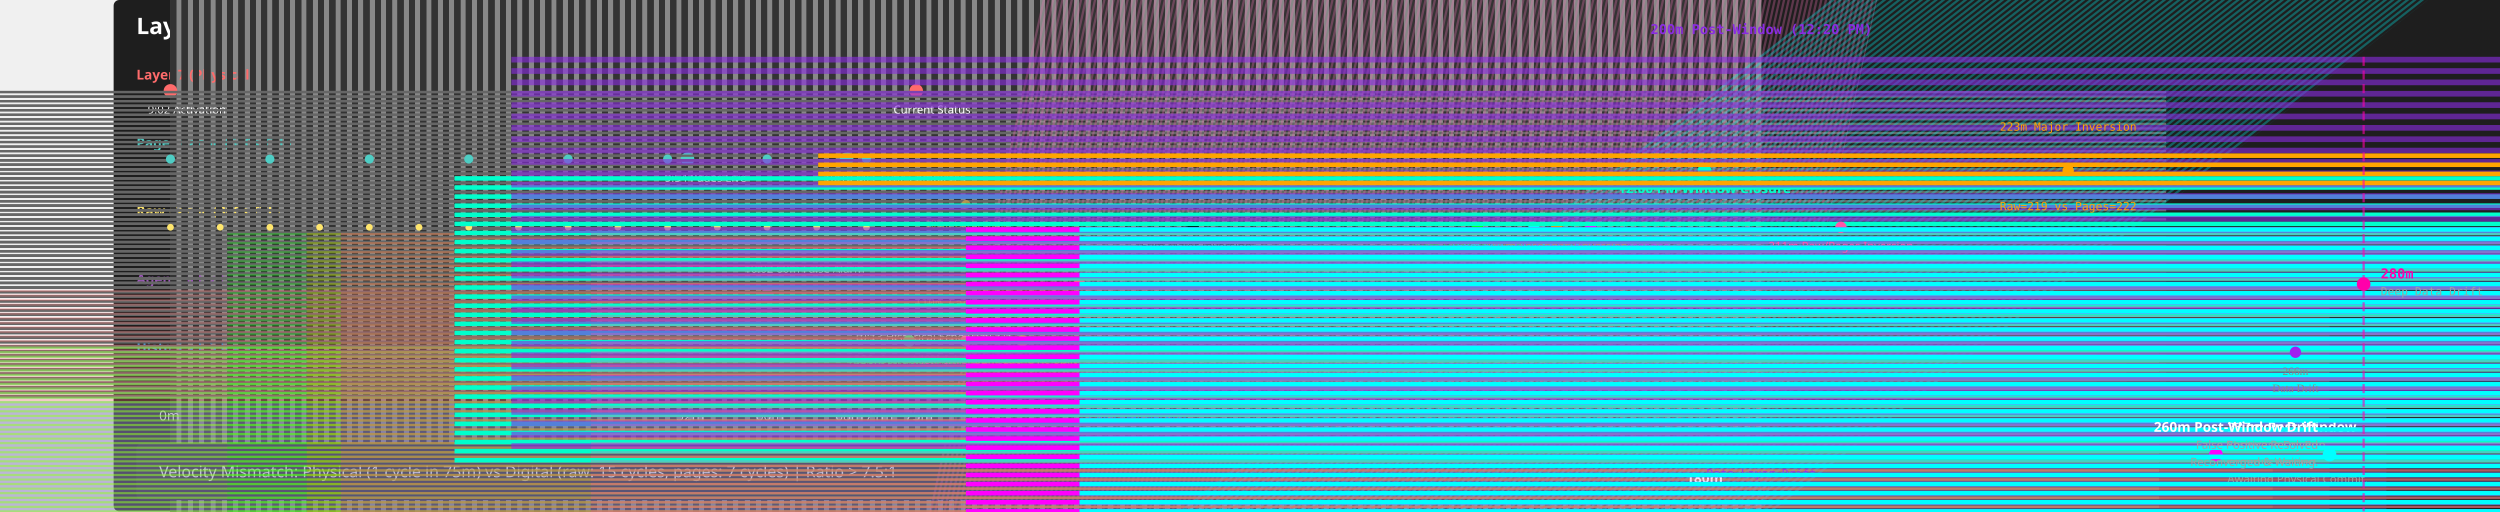
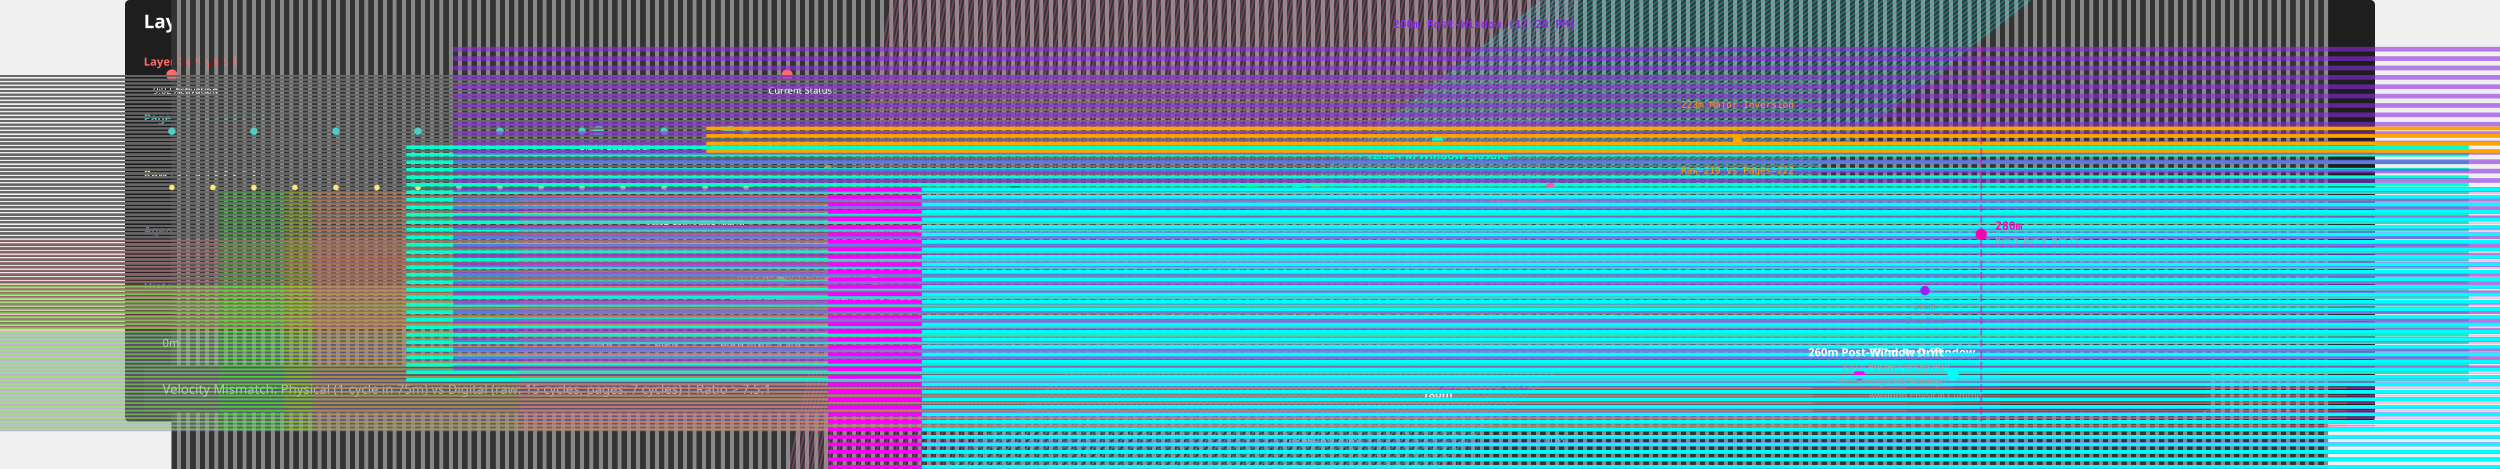
- <svg xmlns="http://www.w3.org/2000/svg" baseProfile="full" height="450" version="1.1" width="2200" viewBox="0 0 2000 450">
+ <svg xmlns="http://www.w3.org/2000/svg" baseProfile="full" height="450" version="1.1" width="2400" viewBox="0 0 2400 500">
  <defs />
-   <rect fill="#1e1e1e" height="450" rx="5" ry="5" width="2200" viewBox="0 0 2000 450" x="0" y="0" />
+   <rect fill="#1e1e1e" height="450" rx="5" ry="5" width="2400" x="0" y="0" />
  <text fill="#ffffff" font-family="sans-serif" font-size="20px" font-weight="bold" x="20" y="30">Layer 7 Physical Constraint Timeline</text>
-   <line stroke="#888888" stroke-width="2200" x1="50" x2="1450" y1="350" y2="350" />
+   <line stroke="#888888" stroke-width="2200" x1="50" x2="2350" y1="350" y2="350" />
  <text fill="#ff6b6b" font-family="sans-serif" font-size="12px" font-weight="bold" x="20" y="70">Layer 7 (Physical)</text>
-   <line stroke="#333333" stroke-dasharray="5,5" stroke-width="2200" x1="50" x2="1450" y1="80" y2="80" />
+   <line stroke="#333333" stroke-dasharray="5,5" stroke-width="2200" x1="50" x2="2350" y1="80" y2="80" />
  <text fill="#4ecdc4" font-family="sans-serif" font-size="12px" font-weight="bold" x="20" y="130">Pages Cache (600s TTL)</text>
-   <line stroke="#333333" stroke-dasharray="5,5" stroke-width="2200" x1="50" x2="1450" y1="140" y2="140" />
+   <line stroke="#333333" stroke-dasharray="5,5" stroke-width="2200" x1="50" x2="2350" y1="140" y2="140" />
  <text fill="#ffe66d" font-family="sans-serif" font-size="12px" font-weight="bold" x="20" y="190">Raw Cache (300s TTL)</text>
-   <line stroke="#333333" stroke-dasharray="5,5" stroke-width="2200" x1="50" x2="1450" y1="200" y2="200" />
+   <line stroke="#333333" stroke-dasharray="5,5" stroke-width="2200" x1="50" x2="2350" y1="200" y2="200" />
  <text fill="#9b59b6" font-family="sans-serif" font-size="12px" font-weight="bold" x="20" y="250">Agent Activity</text>
-   <line stroke="#333333" stroke-dasharray="5,5" stroke-width="2200" x1="50" x2="1450" y1="260" y2="260" />
+   <line stroke="#333333" stroke-dasharray="5,5" stroke-width="2200" x1="50" x2="2350" y1="260" y2="260" />
  <text fill="#3498db" font-family="sans-serif" font-size="12px" font-weight="bold" x="20" y="310">Historical Echoes</text>
-   <line stroke="#333333" stroke-dasharray="5,5" stroke-width="2200" x1="50" x2="1450" y1="320" y2="320" />
+   <line stroke="#333333" stroke-dasharray="5,5" stroke-width="2200" x1="50" x2="2350" y1="320" y2="320" />
  <circle cx="50.0" cy="80" fill="#ff6b6b" r="6" />
  <line stroke="#666666" stroke-dasharray="2,2" stroke-width="2200" x1="50.0" x2="50.0" y1="80" y2="350" />
  <text fill="#ffffff" font-family="sans-serif" font-size="12px" x="40.0" y="370">0m</text>
  <text fill="#ffffff" font-family="sans-serif" font-size="10px" x="30.0" y="100">9:02 Activation</text>
  <circle cx="505.0" cy="140" fill="#4ecdc4" r="6" />
  <line stroke="#666666" stroke-dasharray="2,2" stroke-width="2200" x1="505.0" x2="505.0" y1="140" y2="350" />
  <text fill="#ffffff" font-family="sans-serif" font-size="12px" x="495.0" y="370">52m</text>
  <text fill="#ffffff" font-family="sans-serif" font-size="10px" x="485.0" y="160">9:54 Pages Live</text>
  <circle cx="575.0" cy="260" fill="#9b59b6" r="6" />
  <line stroke="#666666" stroke-dasharray="2,2" stroke-width="2200" x1="575.0" x2="575.0" y1="260" y2="350" />
  <text fill="#ffffff" font-family="sans-serif" font-size="12px" x="565.0" y="370">60m</text>
  <text fill="#ffffff" font-family="sans-serif" font-size="10px" x="555.0" y="240">10:02 60m False Alarm</text>
  <circle cx="645.0" cy="140" fill="#4ecdc4" r="6" />
  <line stroke="#666666" stroke-dasharray="2,2" stroke-width="2200" x1="645.0" x2="645.0" y1="140" y2="350" />
  <text fill="#ffffff" font-family="sans-serif" font-size="12px" x="635.0" y="370">68m</text>
  <text fill="#ffffff" font-family="sans-serif" font-size="10px" x="625.0" y="160">10:10 MLF Sync Completes</text>
  <circle cx="671.25" cy="320" fill="#3498db" r="6" />
  <line stroke="#666666" stroke-dasharray="2,2" stroke-width="2200" x1="671.25" x2="671.25" y1="320" y2="350" />
  <text fill="#ffffff" font-family="sans-serif" font-size="12px" x="661.25" y="370">71m</text>
  <text fill="#ffffff" font-family="sans-serif" font-size="10px" x="651.25" y="300">10:13 Historical Echo (Day 71)</text>
  <circle cx="706.25" cy="80" fill="#ff6b6b" r="6" />
  <line stroke="#666666" stroke-dasharray="2,2" stroke-width="2200" x1="706.25" x2="706.25" y1="80" y2="350" />
  <text fill="#ffffff" font-family="sans-serif" font-size="12px" x="696.25" y="370">75m</text>
  <text fill="#ffffff" font-family="sans-serif" font-size="10px" x="686.25" y="100">Current Status</text>
  <circle cx="50.0" cy="200" fill="#ffe66d" r="3" />
  <circle cx="93.75" cy="200" fill="#ffe66d" r="3" />
  <circle cx="137.5" cy="200" fill="#ffe66d" r="3" />
  <circle cx="181.25" cy="200" fill="#ffe66d" r="3" />
  <circle cx="225.0" cy="200" fill="#ffe66d" r="3" />
  <circle cx="268.75" cy="200" fill="#ffe66d" r="3" />
  <circle cx="312.5" cy="200" fill="#ffe66d" r="3" />
  <circle cx="356.25" cy="200" fill="#ffe66d" r="3" />
  <circle cx="400.0" cy="200" fill="#ffe66d" r="3" />
  <circle cx="443.75" cy="200" fill="#ffe66d" r="3" />
  <circle cx="487.5" cy="200" fill="#ffe66d" r="3" />
  <circle cx="531.25" cy="200" fill="#ffe66d" r="3" />
  <circle cx="575.0" cy="200" fill="#ffe66d" r="3" />
  <circle cx="618.75" cy="200" fill="#ffe66d" r="3" />
  <circle cx="662.5" cy="200" fill="#ffe66d" r="3" />
  <circle cx="50.0" cy="140" fill="#4ecdc4" r="4" />
  <circle cx="137.5" cy="140" fill="#4ecdc4" r="4" />
  <circle cx="225.0" cy="140" fill="#4ecdc4" r="4" />
  <circle cx="312.5" cy="140" fill="#4ecdc4" r="4" />
  <circle cx="400.0" cy="140" fill="#4ecdc4" r="4" />
  <circle cx="487.5" cy="140" fill="#4ecdc4" r="4" />
  <circle cx="575.0" cy="140" fill="#4ecdc4" r="4" />
  <circle cx="662.5" cy="140" fill="#4ecdc4" r="4" />
  <rect fill="#2a2a2a" height="50" rx="5" ry="5" width="2200" x="20" y="390" />
  <text fill="#ffffff" font-family="sans-serif" font-size="14px" x="40" y="420">Velocity Mismatch: Physical (1 cycle in 75m) vs Digital (raw: 15 cycles, pages: 7 cycles) | Ratio &gt; 7.5:1</text>
  <circle cx="750" cy="180" r="4" fill="#E8B042" opacity="0.6" />
  <text x="750" y="200" fill="#E8B042" opacity="0.8" font-size="10" text-anchor="middle">105m Cache Split</text>
  <text x="780" y="270" font-family="monospace" font-size="10" fill="#a89984" text-anchor="middle">110m Cache Stratification</text>
  <circle cx="700" cy="300" r="5" fill="#4ade80" />
  <text x="700" y="320" font-family="sans-serif" font-size="10" fill="#4ade80" text-anchor="middle">123m Systemic Rhythm</text>
  <line x1="700" y1="305" x2="700" y2="460" stroke="#4ade80" stroke-width="2200" stroke-dasharray="2,2" opacity="0.3" />
  <circle cx="700" cy="300" r="5" fill="#4ade80" />
  <text x="700" y="320" font-family="sans-serif" font-size="10" fill="#4ade80" text-anchor="middle">130m structural tear</text>
  <line x1="700" y1="305" x2="700" y2="460" stroke="#4ade80" stroke-width="2200" stroke-dasharray="2,2" opacity="0.3" />
  <circle cx="700" cy="300" r="5" fill="#4ade80" />
  <text x="700" y="320" font-family="sans-serif" font-size="10" fill="#4ade80" text-anchor="middle">138m structural tear</text>
  <line x1="700" y1="305" x2="700" y2="460" stroke="#4ade80" stroke-width="2200" stroke-dasharray="2,2" opacity="0.3" />
  <circle cx="750" cy="300" r="5" fill="#f472b6" />
  <text x="750" y="320" font-family="sans-serif" font-size="10" fill="#f472b6" text-anchor="middle">148m Inversion Split</text>
  <line x1="750" y1="305" x2="1450" y2="460" stroke="#f472b6" stroke-width="2200" stroke-dasharray="2,2" opacity="0.3" />
  <circle cx="800" cy="300" r="5" fill="#facc15" />
  <text x="800" y="320" font-family="sans-serif" font-size="10" fill="#facc15" text-anchor="middle">152m Cache Re-Split</text>
  <line x1="800" y1="305" x2="800" y2="460" stroke="#facc15" stroke-width="2200" stroke-dasharray="2,2" opacity="0.3" />
  <circle cx="850" cy="250" r="5" fill="#f87171" />
  <text x="850" y="270" font-family="sans-serif" font-size="10" fill="#f87171" text-anchor="middle">157m 5-Min Tear</text>
  <line x1="850" y1="255" x2="850" y2="460" stroke="#f87171" stroke-width="2200" stroke-dasharray="2,2" opacity="0.3" />
  <circle cx="900" cy="350" r="5" fill="#3b82f6" />
  <text x="900" y="370" font-family="sans-serif" font-size="10" fill="#3b82f6" text-anchor="middle">158m Re-Inversion</text>
  <line x1="900" y1="355" x2="900" y2="460" stroke="#3b82f6" stroke-width="2200" stroke-dasharray="2,2" opacity="0.3" />
  <circle cx="950" cy="200" r="5" fill="#fuchsia" />
  <text x="950" y="220" font-family="sans-serif" font-size="10" fill="#fuchsia" text-anchor="middle">159m Major Inversion</text>
  <line x1="950" y1="205" x2="950" y2="460" stroke="#fuchsia" stroke-width="2200" stroke-dasharray="2,2" opacity="0.3" />
  <circle cx="1200" cy="200" r="5" fill="#00ff00" />
  <text x="1200" y="220" font-family="sans-serif" font-size="10" fill="#00ff00" text-anchor="middle">164m Hierarchy Restored</text>
  <line x1="1200" y1="205" x2="1200" y2="460" stroke="#00ff00" stroke-width="2200" stroke-dasharray="2,2" opacity="0.3" />
  <circle cx="1250" cy="200" r="5" fill="#00ffff" />
  <text x="1250" y="220" font-family="sans-serif" font-size="10" fill="#00ffff" text-anchor="middle">168m End of Window Approach</text>
  <line x1="1250" y1="205" x2="1450" y2="460" stroke="#00ffff" stroke-width="2200" stroke-dasharray="2,2" opacity="0.3" />
  <text x="1250" y="475" font-family="sans-serif" font-size="12" fill="#aaa" text-anchor="middle">168m</text>
  <circle cx="1300" cy="200" r="5" fill="#ff00ff" />
  <text x="1300" y="220" font-family="sans-serif" font-size="10" fill="#ff00ff" text-anchor="middle">170m Pre-Closing Divergence</text>
  <line x1="1300" y1="205" x2="1300" y2="460" stroke="#ff00ff" stroke-width="2200" stroke-dasharray="2,2" opacity="0.3" />
  <text x="1300" y="475" font-family="sans-serif" font-size="12" fill="#aaa" text-anchor="middle">170m</text>
  <circle cx="1270" cy="200" r="5" fill="#ff8800" />
  <text x="1270" y="220" font-family="sans-serif" font-size="10" fill="#ff8800" text-anchor="middle">169m Secondary Inversion</text>
  <line x1="1270" y1="205" x2="1270" y2="460" stroke="#ff8800" stroke-width="2200" stroke-dasharray="2,2" opacity="0.3" />
  <text x="1270" y="475" font-family="sans-serif" font-size="12" fill="#aaa" text-anchor="middle">169m</text>
  <circle cx="1400" cy="150" r="6" fill="#00ffcc" />
  <text x="1400" y="170" font-family="sans-serif" font-size="12" font-weight="bold" fill="#00ffcc" text-anchor="middle">12:00 PM Window Closure</text>
  <line x1="1400" y1="155" x2="1400" y2="410" stroke="#00ffcc" stroke-width="2200" stroke-dasharray="4,4" />
  <text x="1400" y="425" font-family="sans-serif" font-size="12" font-weight="bold" fill="#ffffff" text-anchor="middle">180m</text>
  <line x1="1450" y1="50" x2="1450" y2="400" stroke="#8a2be2" stroke-width="2200" stroke-dasharray="5,5" opacity="0.6" />
  <text x="1450" y="30" fill="#8a2be2" font-size="12" font-family="monospace" font-weight="bold" text-anchor="middle">200m Post-Window (12:20 PM)</text>
  <text x="1450" y="420" fill="#8a2be2" font-size="10" font-family="monospace" text-anchor="middle">Data Layer Drift</text>
  <circle cx="1520" cy="200" r="5" fill="#ff55aa" />
  <text x="1520" y="220" font-family="sans-serif" font-size="10" fill="#ff55aa" text-anchor="middle">211m Raw/Pages Inversion</text>
  <line x1="1520" y1="205" x2="1520" y2="460" stroke="#ff55aa" stroke-width="2200" stroke-dasharray="2,2" opacity="0.3" />
  <text x="1520" y="475" font-family="sans-serif" font-size="12" fill="#aaa" text-anchor="middle">211m</text>
  <line x1="1720" y1="135" x2="1720" y2="165" stroke="#FFA500" stroke-width="2200" stroke-dasharray="4,4" />
  <circle cx="1720" cy="150" r="5" fill="#FFA500" />
  <text x="1720" y="115" font-family="monospace" font-size="10" fill="#FFA500" text-anchor="middle">223m Major Inversion</text>
  <text x="1720" y="185" font-family="monospace" font-size="10" fill="#FFA500" text-anchor="middle">Raw=219 vs Pages=222</text>
  <line x1="1850" y1="200" x2="1850" y2="600" stroke="#ff00ff" stroke-width="2200" stroke-dasharray="4,4" />
  <circle cx="1850" cy="400" r="6" fill="#ff00ff" />
  <text x="1860" y="380" fill="#ffffff" font-family="sans-serif" font-size="12" font-weight="bold">237m Post-Window</text>
  <text x="1860" y="395" fill="#a0a0a0" font-family="sans-serif" font-size="10">Showcase Dry Run</text>
  <text x="1860" y="410" fill="#a0a0a0" font-family="sans-serif" font-size="10">commits verified.</text>
  <text x="1860" y="425" fill="#a0a0a0" font-family="sans-serif" font-size="10">Awaiting Physical Commit.</text>
  <line x1="1950" y1="200" x2="1950" y2="600" stroke="#00ffff" stroke-width="2200" stroke-dasharray="4,4" />
  <circle cx="1950" cy="400" r="6" fill="#00ffff" />
  <text x="1940" y="380" fill="#ffffff" font-family="sans-serif" font-size="12" font-weight="bold" text-anchor="end">260m Post-Window Drift</text>
  <text x="1940" y="395" fill="#a0a0a0" font-family="sans-serif" font-size="10" text-anchor="end">False Positive Resolved</text>
  <text x="1940" y="410" fill="#a0a0a0" font-family="sans-serif" font-size="10" text-anchor="end">Reconverged &amp; Waiting.</text>
  <g transform="translate(1920, 310)">
    <circle cx="0" cy="0" r="5" fill="#a020f0" />
    <text x="0" y="20" font-size="10" text-anchor="middle" fill="#888">266m</text>
    <text x="0" y="35" font-size="10" text-anchor="middle" fill="#888">Data Drift</text>
  </g>
  <g transform="translate(1980, 0)">
    <line x1="0" y1="50" x2="0" y2="450" stroke="#f0a" stroke-width="2" stroke-dasharray="8,4" opacity="0.6" />
    <circle cx="0" cy="250" r="6" fill="#f0a" />
    <text x="15" y="245" fill="#f0a" font-family="monospace" font-size="12" font-weight="bold">280m</text>
    <text x="15" y="260" fill="#a0a0a0" font-family="monospace" font-size="10">Deep Data Drift</text>
  </g>
</svg>
